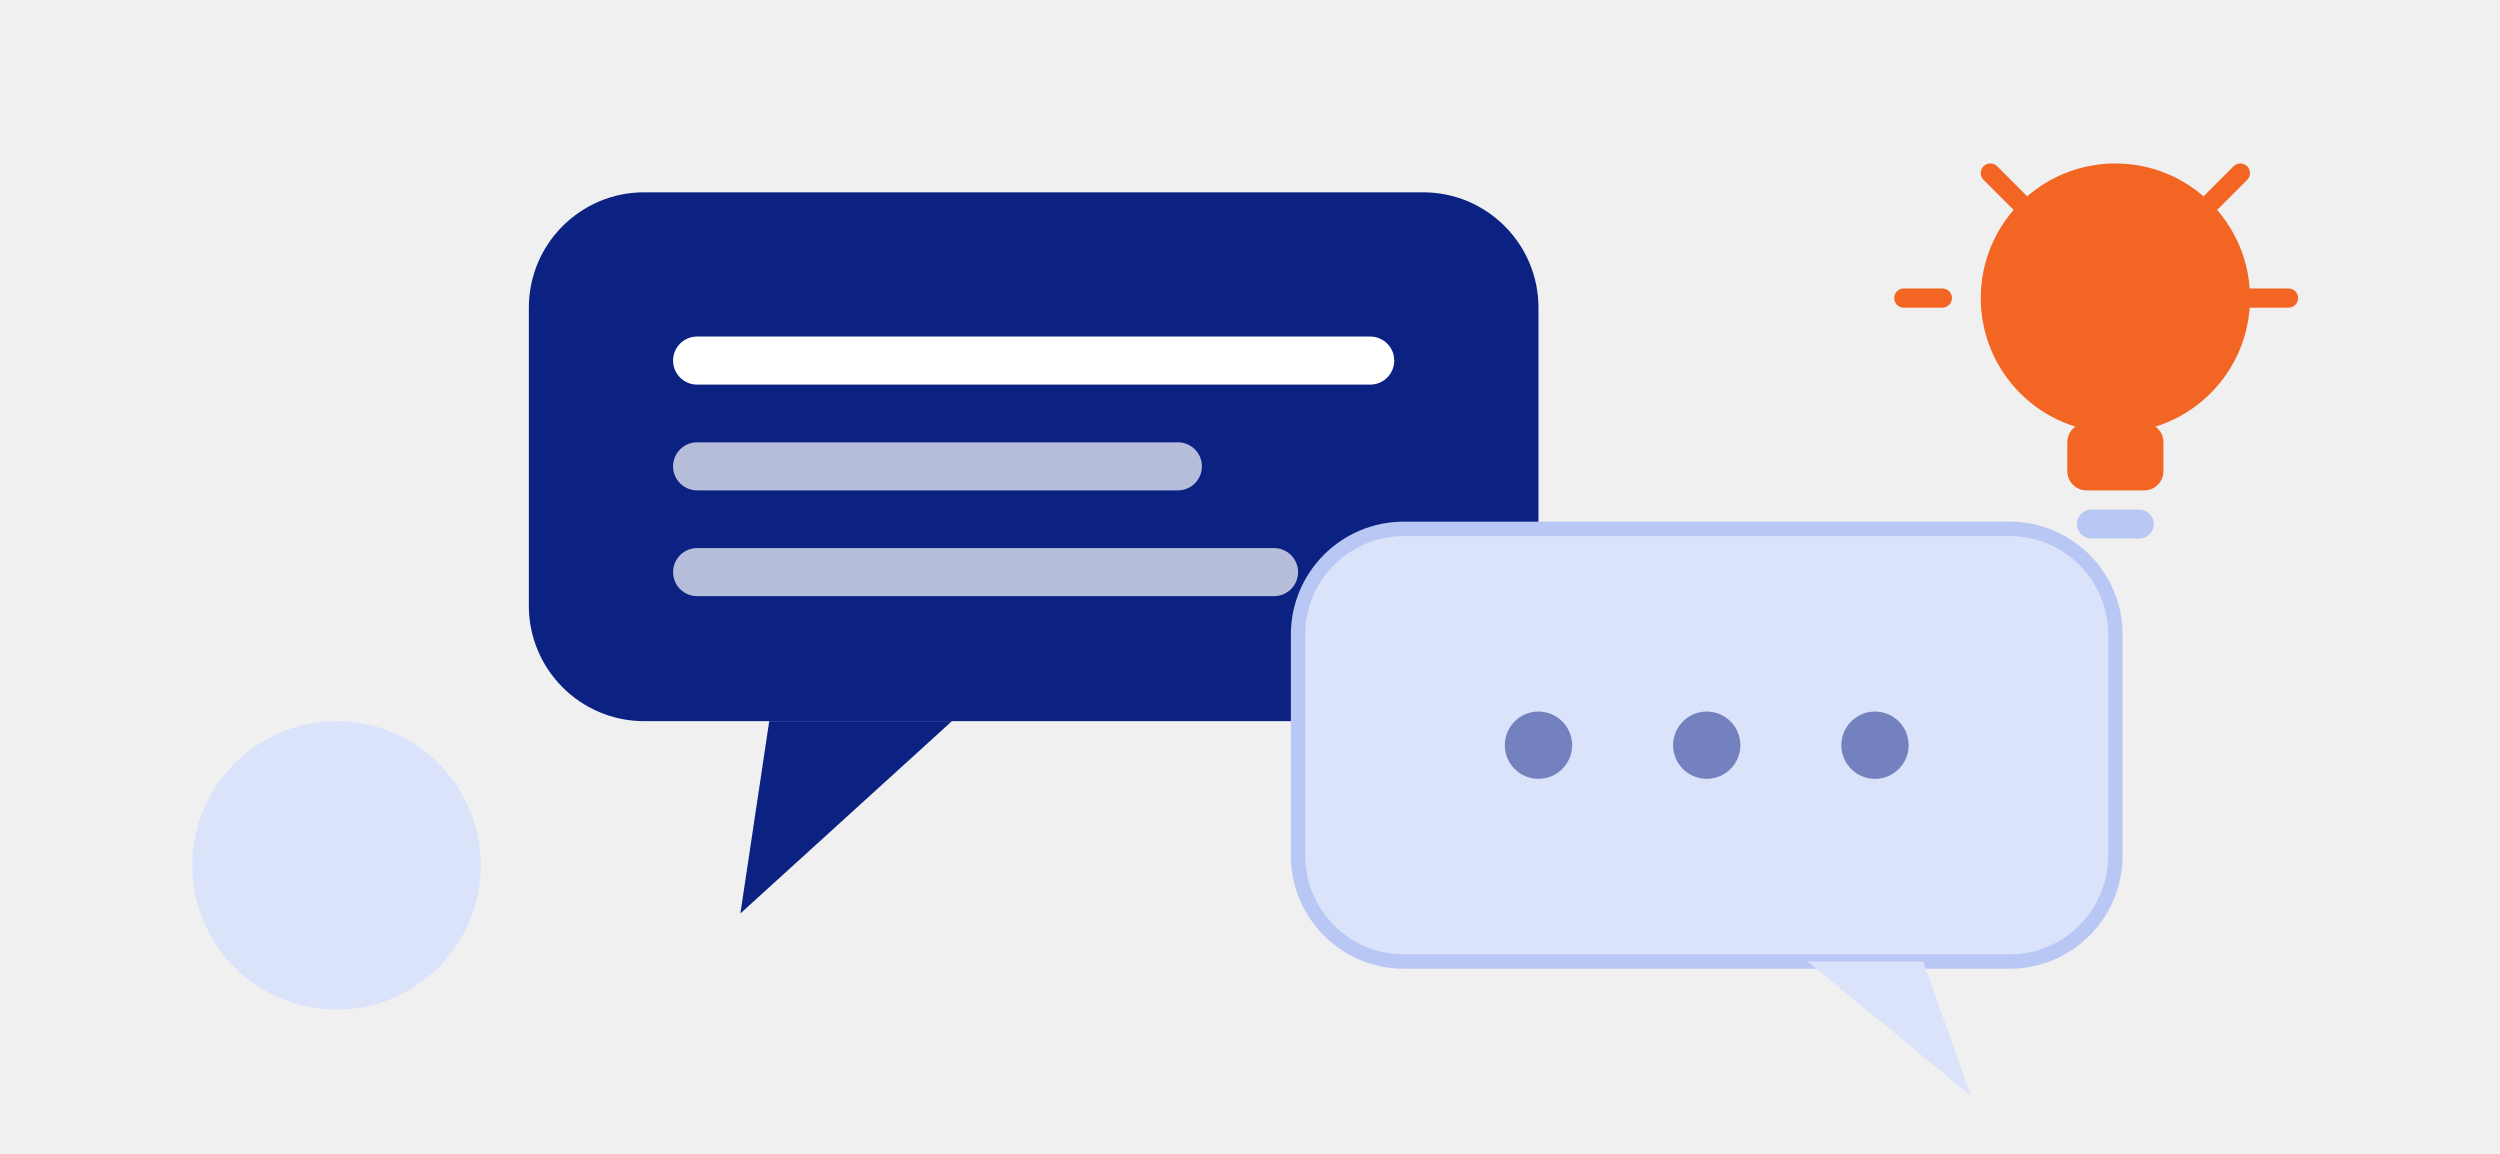
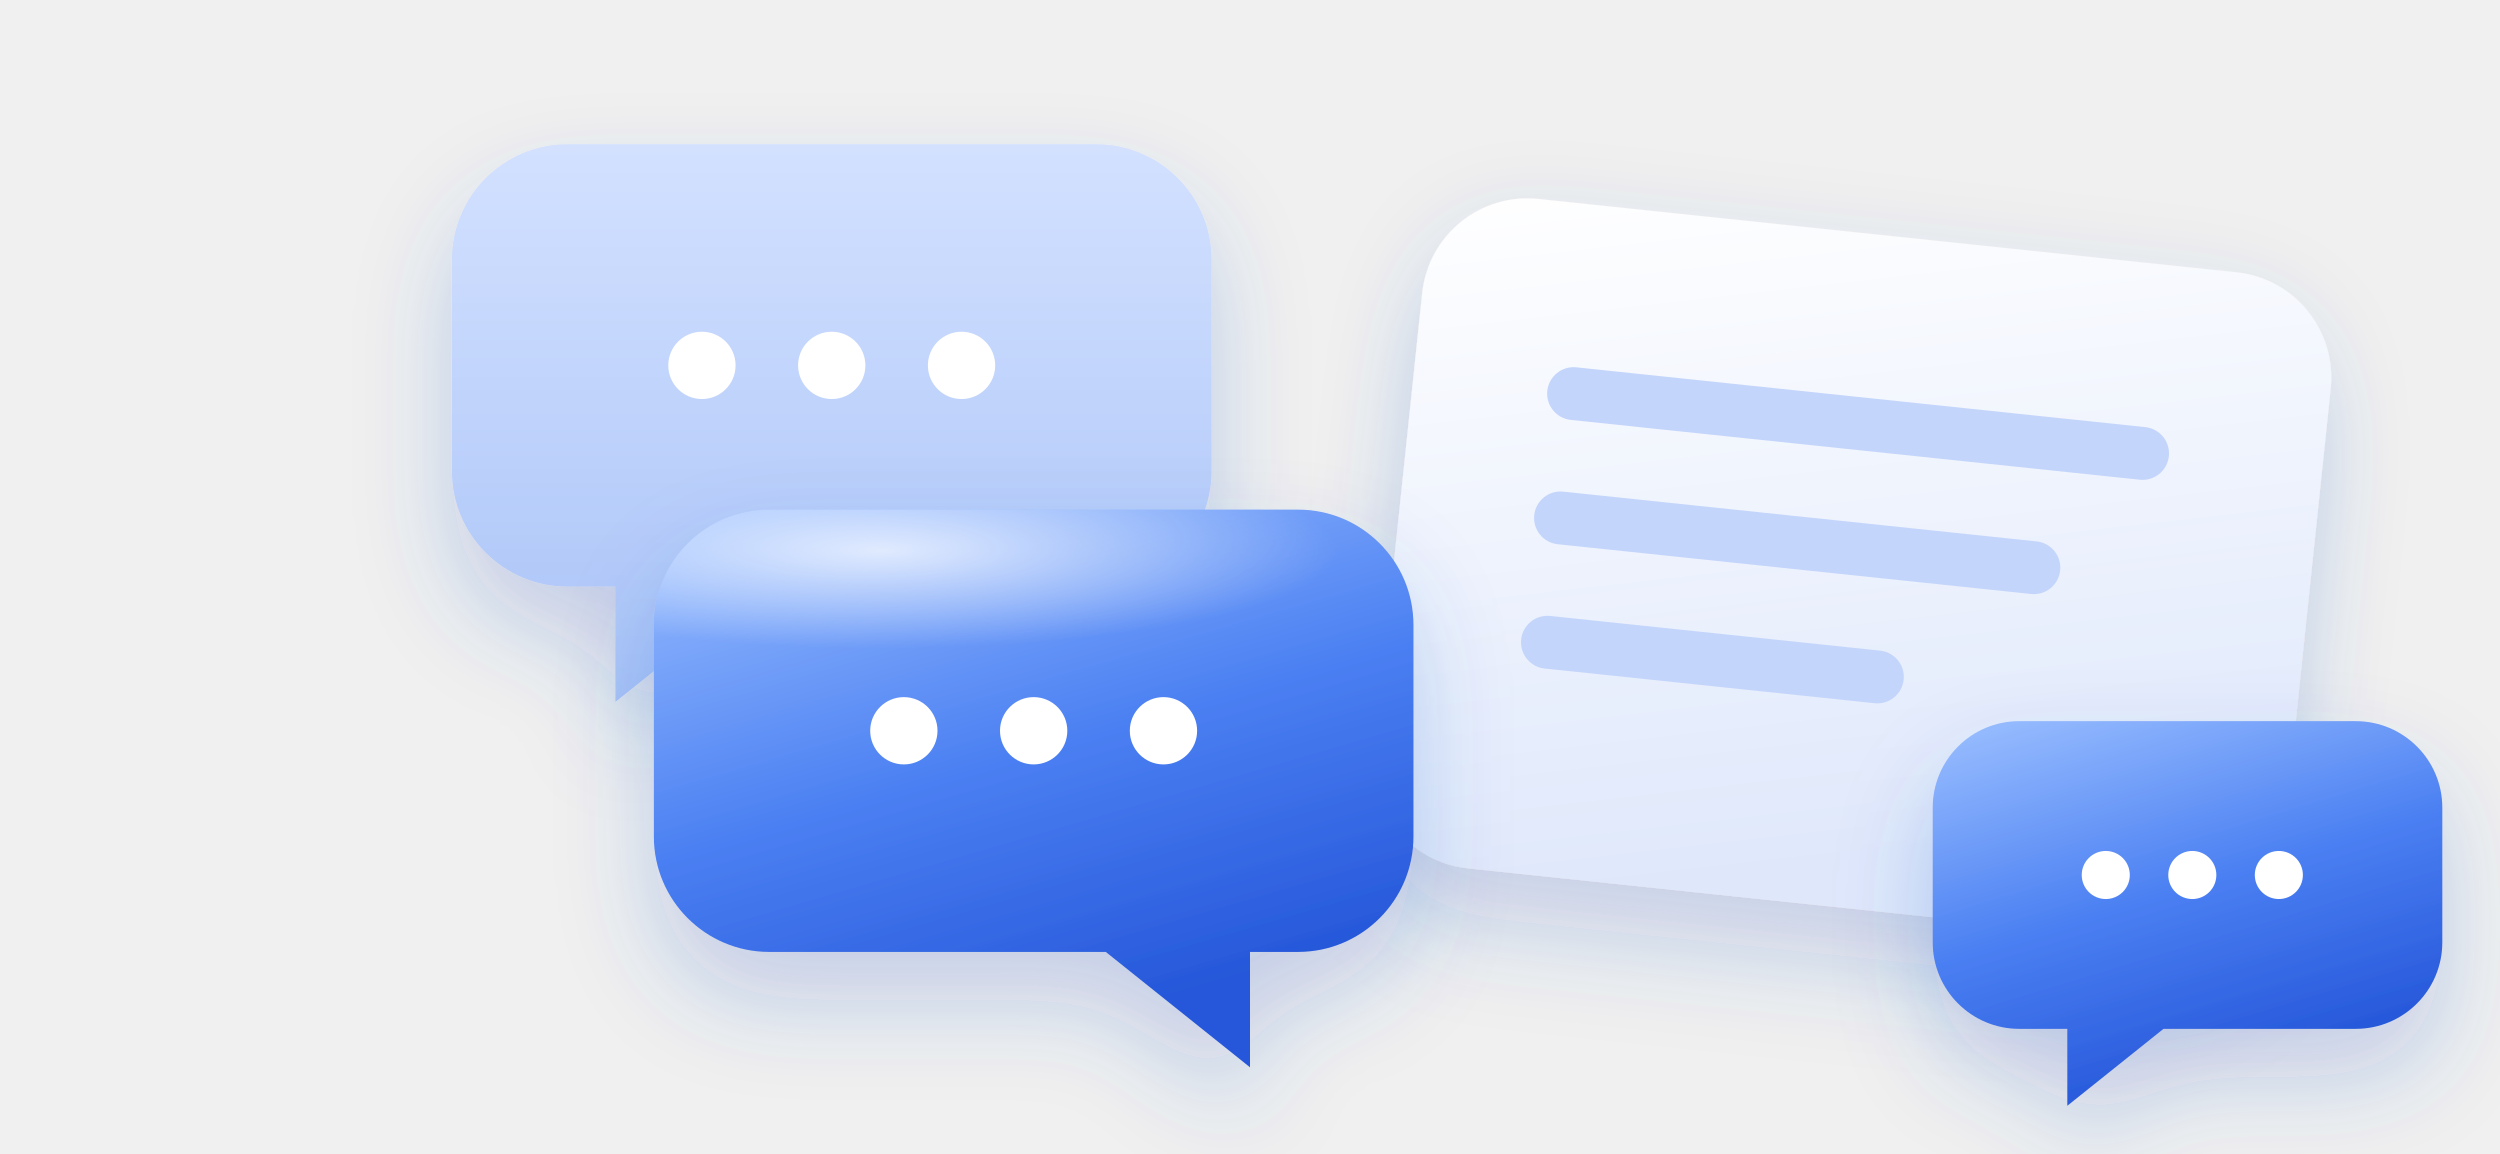
<svg xmlns="http://www.w3.org/2000/svg" viewBox="0 0 520 240">
-   <rect x="110" y="40" width="210" height="110" rx="24" fill="#0b2282" />
-   <path d="M160 150 l-6 40 l44 -40z" fill="#0b2282" />
-   <g fill="#fff">
-     <rect x="140" y="70" width="150" height="10" rx="5" />
-     <rect x="140" y="92" width="110" height="10" rx="5" opacity=".7" />
-     <rect x="140" y="114" width="130" height="10" rx="5" opacity=".7" />
+   <defs>
+     <linearGradient id="b" x1="0" y1="0" x2="0.4" y2="1">
+       <stop offset="0" stop-color="#9cc0ff" />
+       <stop offset="0.55" stop-color="#4a7ff2" />
+       <stop offset="1" stop-color="#2556d9" />
+     </linearGradient>
+     <linearGradient id="bd" x1="0" y1="0" x2="0.3" y2="1">
+       <stop offset="0" stop-color="#6f9bff" />
+       <stop offset="1" stop-color="#1d46c4" />
+     </linearGradient>
+     <linearGradient id="w" x1="0" y1="0" x2="0.3" y2="1">
+       <stop offset="0" stop-color="#ffffff" />
+       <stop offset="1" stop-color="#dfe8fb" />
+     </linearGradient>
+     <linearGradient id="l" x1="0" y1="0" x2="0" y2="1">
+       <stop offset="0" stop-color="#d3e1ff" />
+       <stop offset="1" stop-color="#a9c3f7" />
+     </linearGradient>
+     <linearGradient id="o" x1="0" y1="0" x2="0" y2="1">
+       <stop offset="0" stop-color="#ffb37a" />
+       <stop offset="1" stop-color="#f26522" />
+     </linearGradient>
+     <radialGradient id="g" cx="0.3" cy="0.25" r="0.6">
+       <stop offset="0" stop-color="#fff" stop-opacity="0.75" />
+       <stop offset="1" stop-color="#fff" stop-opacity="0" />
+     </radialGradient>
+     <filter id="s" x="-30%" y="-30%" width="160%" height="170%">
+       <feDropShadow dx="0" dy="10" stdDeviation="10" flood-color="#2a55c9" flood-opacity="0.22" />
+     </filter>
+   </defs>
+   <g filter="url(#s)" transform="rotate(6 360 120)">
+     <rect x="290" y="46" width="190" height="140" rx="22" fill="url(#w)" />
+     <g fill="#c4d5fb">
+       <rect x="318" y="80" width="130" height="11" rx="5.5" />
+       <rect x="318" y="106" width="110" height="11" rx="5.5" />
+       <rect x="318" y="132" width="80" height="11" rx="5.5" />
+     </g>
  </g>
-   <rect x="270" y="110" width="170" height="90" rx="22" fill="#dbe3fb" stroke="#b9c7f5" stroke-width="3" />
-   <path d="M400 200 l10 28 l-34 -28z" fill="#dbe3fb" />
-   <g fill="#0b2282" opacity=".5">
-     <circle cx="320" cy="155" r="7" />
-     <circle cx="355" cy="155" r="7" />
-     <circle cx="390" cy="155" r="7" />
+   <g filter="url(#s)">
+     <path d="M420 150h70a18 18 0 0 1 18 18v28a18 18 0 0 1-18 18h-40l-20 16v-16h-10a18 18 0 0 1-18-18v-28a18 18 0 0 1 18-18z" fill="url(#b)" />
+     <g fill="#fff">
+       <circle cx="438" cy="182" r="5" />
+       <circle cx="456" cy="182" r="5" />
+       <circle cx="474" cy="182" r="5" />
+     </g>
  </g>
-   <circle cx="440" cy="62" r="28" fill="#f26522" />
-   <rect x="430" y="88" width="20" height="14" rx="4" fill="#f26522" />
-   <rect x="432" y="106" width="16" height="6" rx="3" fill="#b9c7f5" />
-   <path d="M440 48 v-8 M468 62 h8 M404 62 h-8 M460 42 l6 -6 M420 42 l-6 -6" stroke="#f26522" stroke-width="4" stroke-linecap="round" />
-   <circle cx="70" cy="180" r="30" fill="#dbe3fb" />
+   <g filter="url(#s)">
+     <path d="M118 30h110a24 24 0 0 1 24 24v44a24 24 0 0 1-24 24h-70l-30 24v-24h-10a24 24 0 0 1-24-24V54a24 24 0 0 1 24-24z" fill="url(#l)" />
+     <g fill="#fff">
+       <circle cx="146" cy="76" r="7" />
+       <circle cx="173" cy="76" r="7" />
+       <circle cx="200" cy="76" r="7" />
+     </g>
+   </g>
+   <g filter="url(#s)">
+     <path d="M160 106h110a24 24 0 0 1 24 24v44a24 24 0 0 1-24 24h-10v24l-30-24h-70a24 24 0 0 1-24-24v-44a24 24 0 0 1 24-24z" fill="url(#b)" />
+     <g fill="#fff">
+       <circle cx="188" cy="152" r="7" />
+       <circle cx="215" cy="152" r="7" />
+       <circle cx="242" cy="152" r="7" />
+     </g>
+     <path d="M160 106h110a24 24 0 0 1 24 24v10H136v-10a24 24 0 0 1 24-24z" fill="url(#g)" />
+   </g>
</svg>
